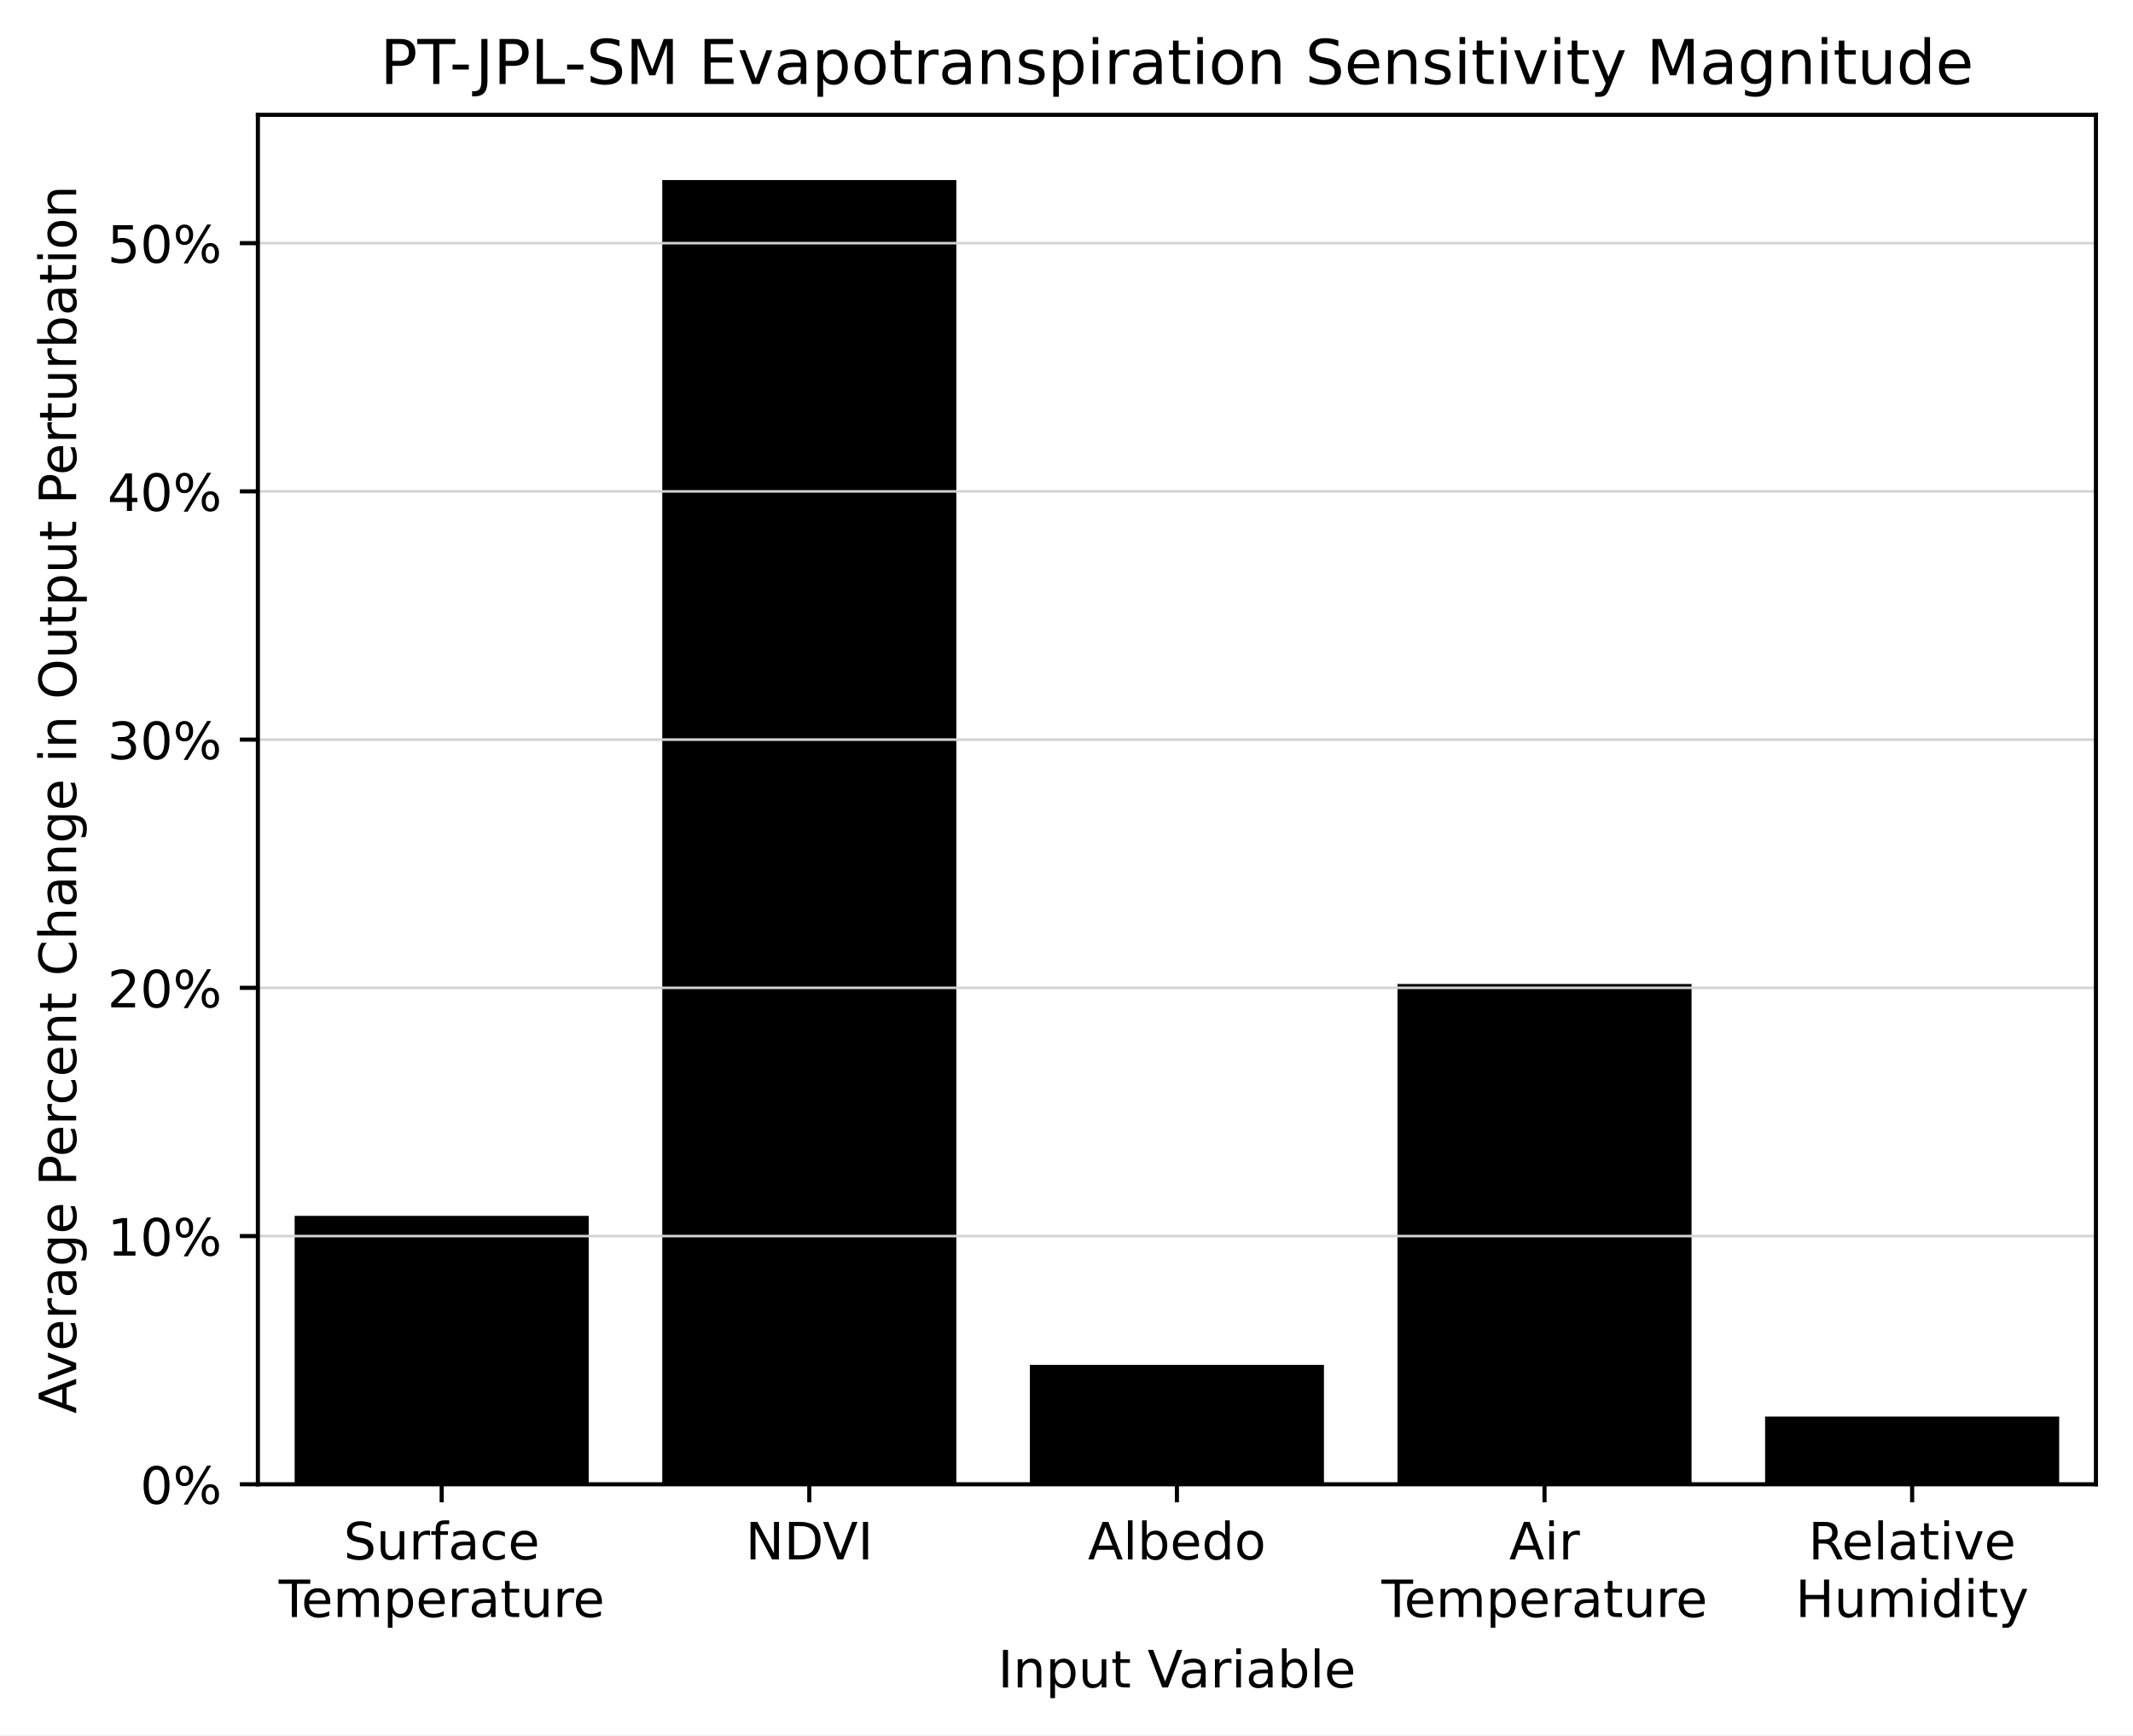
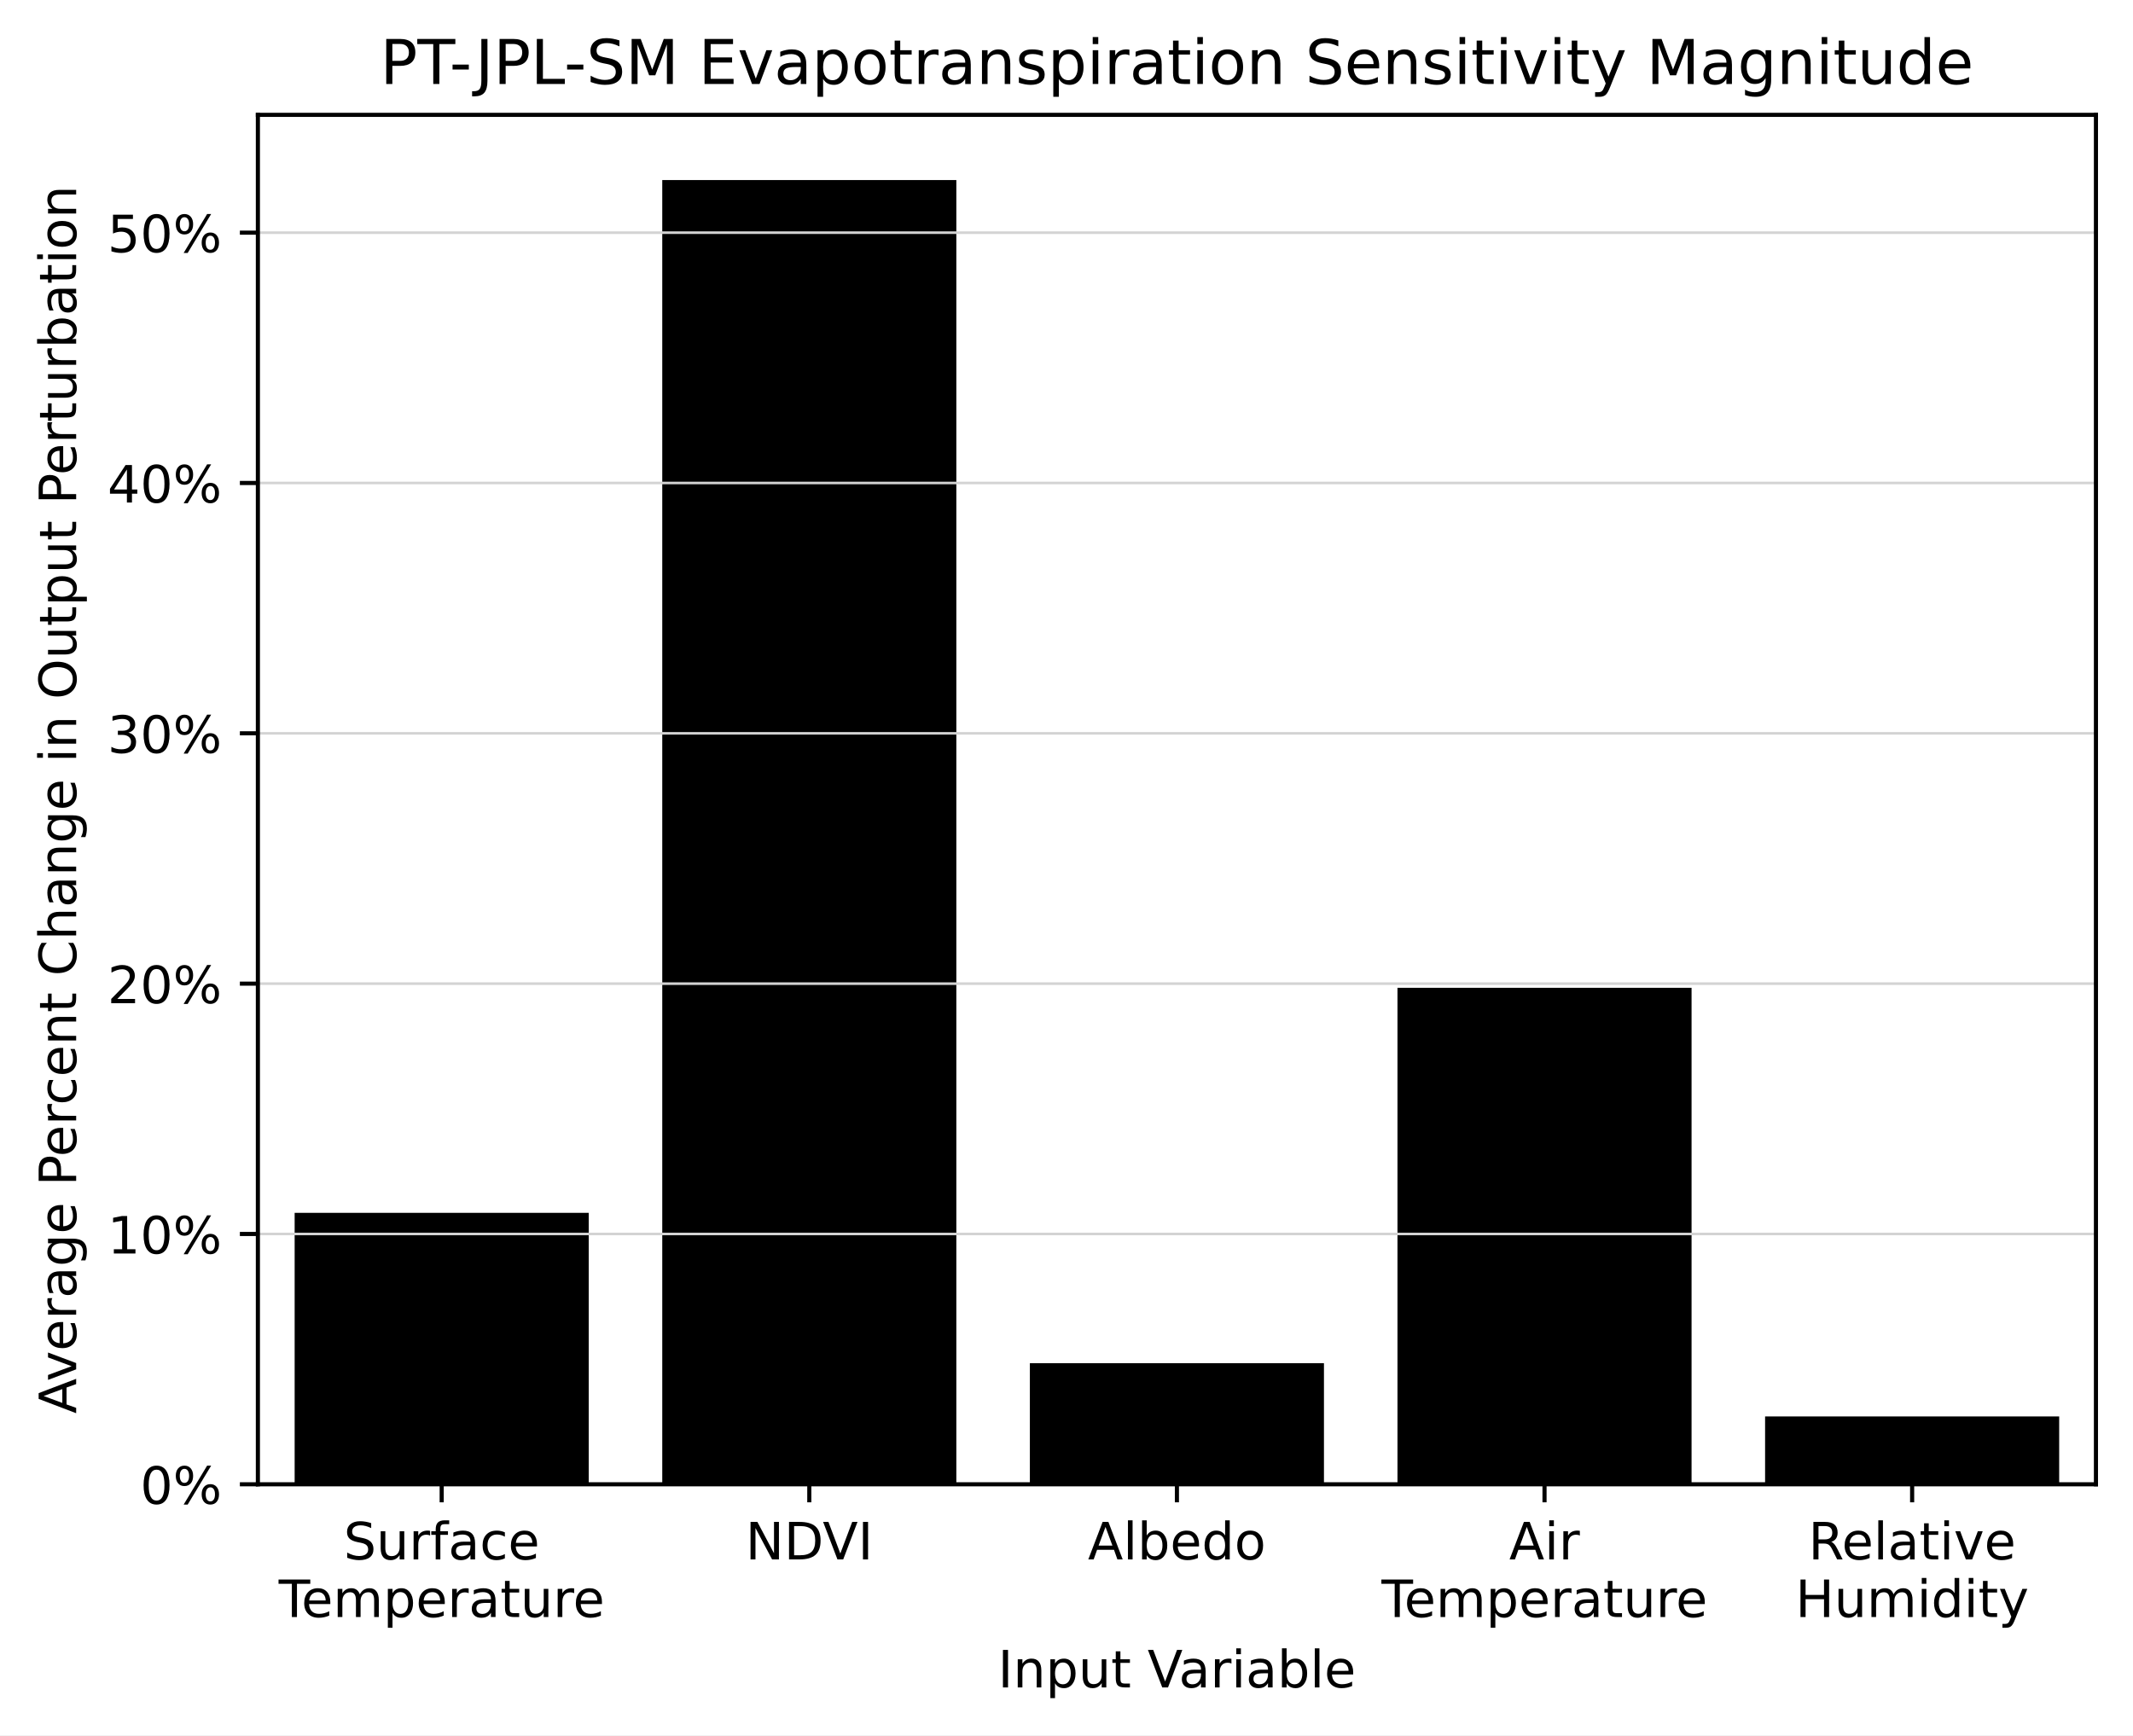
<svg xmlns="http://www.w3.org/2000/svg" xmlns:xlink="http://www.w3.org/1999/xlink" width="414.425pt" height="337.184pt" viewBox="0 0 414.425 337.184" version="1.1">
  <defs>
    <style type="text/css">*{stroke-linejoin: round; stroke-linecap: butt}</style>
  </defs>
  <g id="figure_1">
    <g id="patch_1">
      <path d="M 0 337.184  L 414.425 337.184  L 414.425 0  L 0 0  z " style="fill: #ffffff" />
    </g>
    <g id="axes_1">
      <g id="patch_2">
        <path d="M 50.105 288.43  L 407.225 288.43  L 407.225 22.318  L 50.105 22.318  z " style="fill: #ffffff" />
      </g>
      <g id="patch_3">
-         <path d="M 57.247 288.43  L 114.386 288.43  L 114.386 236.271  L 57.247 236.271  z " clip-path="url(#p1e5cb70c70)" />
+         <path d="M 57.247 288.43  L 114.386 288.43  L 114.386 235.681  L 57.247 235.681  z " clip-path="url(#p29e7e5ae4b)" />
      </g>
      <g id="patch_4">
-         <path d="M 128.671 288.43  L 185.81 288.43  L 185.81 34.99  L 128.671 34.99  z " clip-path="url(#p1e5cb70c70)" />
+         <path d="M 128.671 288.43  L 185.81 288.43  L 185.81 34.99  L 128.671 34.99  z " clip-path="url(#p29e7e5ae4b)" />
      </g>
      <g id="patch_5">
-         <path d="M 200.095 288.43  L 257.234 288.43  L 257.234 265.218  L 200.095 265.218  z " clip-path="url(#p1e5cb70c70)" />
+         <path d="M 200.095 288.43  L 257.234 288.43  L 257.234 264.898  L 200.095 264.898  z " clip-path="url(#p29e7e5ae4b)" />
      </g>
      <g id="patch_6">
-         <path d="M 271.519 288.43  L 328.658 288.43  L 328.658 191.206  L 271.519 191.206  z " clip-path="url(#p1e5cb70c70)" />
+         <path d="M 271.519 288.43  L 328.658 288.43  L 328.658 191.952  L 271.519 191.952  z " clip-path="url(#p29e7e5ae4b)" />
      </g>
      <g id="patch_7">
-         <path d="M 342.943 288.43  L 400.082 288.43  L 400.082 275.267  L 342.943 275.267  z " clip-path="url(#p1e5cb70c70)" />
+         <path d="M 342.943 288.43  L 400.082 288.43  L 400.082 275.239  L 342.943 275.239  z " clip-path="url(#p29e7e5ae4b)" />
      </g>
      <g id="matplotlib.axis_1">
        <g id="xtick_1">
          <g id="line2d_1">
            <defs>
-               <path id="m67c8a18d00" d="M 0 0  L 0 3.5  " style="stroke: #000000; stroke-width: 0.8" />
+               <path id="m92caedf7f4" d="M 0 0  L 0 3.5  " style="stroke: #000000; stroke-width: 0.8" />
            </defs>
            <g>
-               <use xlink:href="#m67c8a18d00" x="85.817" y="288.43" style="stroke: #000000; stroke-width: 0.8" />
+               <use xlink:href="#m92caedf7f4" x="85.817" y="288.43" style="stroke: #000000; stroke-width: 0.8" />
            </g>
          </g>
          <g id="text_1">
            <g transform="translate(66.76825 303.0286) scale(0.1 -0.1)">
              <defs>
                <path id="DejaVuSans-53" d="M 3425 4513  L 3425 3897  Q 3066 4069 2747 4153  Q 2428 4238 2131 4238  Q 1616 4238 1336 4038  Q 1056 3838 1056 3469  Q 1056 3159 1242 3001  Q 1428 2844 1947 2747  L 2328 2669  Q 3034 2534 3370 2195  Q 3706 1856 3706 1288  Q 3706 609 3251 259  Q 2797 -91 1919 -91  Q 1588 -91 1214 -16  Q 841 59 441 206  L 441 856  Q 825 641 1194 531  Q 1563 422 1919 422  Q 2459 422 2753 634  Q 3047 847 3047 1241  Q 3047 1584 2836 1778  Q 2625 1972 2144 2069  L 1759 2144  Q 1053 2284 737 2584  Q 422 2884 422 3419  Q 422 4038 858 4394  Q 1294 4750 2059 4750  Q 2388 4750 2728 4690  Q 3069 4631 3425 4513  z " transform="scale(0.015625)" />
                <path id="DejaVuSans-75" d="M 544 1381  L 544 3500  L 1119 3500  L 1119 1403  Q 1119 906 1312 657  Q 1506 409 1894 409  Q 2359 409 2629 706  Q 2900 1003 2900 1516  L 2900 3500  L 3475 3500  L 3475 0  L 2900 0  L 2900 538  Q 2691 219 2414 64  Q 2138 -91 1772 -91  Q 1169 -91 856 284  Q 544 659 544 1381  z M 1991 3584  L 1991 3584  z " transform="scale(0.015625)" />
                <path id="DejaVuSans-72" d="M 2631 2963  Q 2534 3019 2420 3045  Q 2306 3072 2169 3072  Q 1681 3072 1420 2755  Q 1159 2438 1159 1844  L 1159 0  L 581 0  L 581 3500  L 1159 3500  L 1159 2956  Q 1341 3275 1631 3429  Q 1922 3584 2338 3584  Q 2397 3584 2469 3576  Q 2541 3569 2628 3553  L 2631 2963  z " transform="scale(0.015625)" />
                <path id="DejaVuSans-66" d="M 2375 4863  L 2375 4384  L 1825 4384  Q 1516 4384 1395 4259  Q 1275 4134 1275 3809  L 1275 3500  L 2222 3500  L 2222 3053  L 1275 3053  L 1275 0  L 697 0  L 697 3053  L 147 3053  L 147 3500  L 697 3500  L 697 3744  Q 697 4328 969 4595  Q 1241 4863 1831 4863  L 2375 4863  z " transform="scale(0.015625)" />
                <path id="DejaVuSans-61" d="M 2194 1759  Q 1497 1759 1228 1600  Q 959 1441 959 1056  Q 959 750 1161 570  Q 1363 391 1709 391  Q 2188 391 2477 730  Q 2766 1069 2766 1631  L 2766 1759  L 2194 1759  z M 3341 1997  L 3341 0  L 2766 0  L 2766 531  Q 2569 213 2275 61  Q 1981 -91 1556 -91  Q 1019 -91 701 211  Q 384 513 384 1019  Q 384 1609 779 1909  Q 1175 2209 1959 2209  L 2766 2209  L 2766 2266  Q 2766 2663 2505 2880  Q 2244 3097 1772 3097  Q 1472 3097 1187 3025  Q 903 2953 641 2809  L 641 3341  Q 956 3463 1253 3523  Q 1550 3584 1831 3584  Q 2591 3584 2966 3190  Q 3341 2797 3341 1997  z " transform="scale(0.015625)" />
                <path id="DejaVuSans-63" d="M 3122 3366  L 3122 2828  Q 2878 2963 2633 3030  Q 2388 3097 2138 3097  Q 1578 3097 1268 2742  Q 959 2388 959 1747  Q 959 1106 1268 751  Q 1578 397 2138 397  Q 2388 397 2633 464  Q 2878 531 3122 666  L 3122 134  Q 2881 22 2623 -34  Q 2366 -91 2075 -91  Q 1284 -91 818 406  Q 353 903 353 1747  Q 353 2603 823 3093  Q 1294 3584 2113 3584  Q 2378 3584 2631 3529  Q 2884 3475 3122 3366  z " transform="scale(0.015625)" />
                <path id="DejaVuSans-65" d="M 3597 1894  L 3597 1613  L 953 1613  Q 991 1019 1311 708  Q 1631 397 2203 397  Q 2534 397 2845 478  Q 3156 559 3463 722  L 3463 178  Q 3153 47 2828 -22  Q 2503 -91 2169 -91  Q 1331 -91 842 396  Q 353 884 353 1716  Q 353 2575 817 3079  Q 1281 3584 2069 3584  Q 2775 3584 3186 3129  Q 3597 2675 3597 1894  z M 3022 2063  Q 3016 2534 2758 2815  Q 2500 3097 2075 3097  Q 1594 3097 1305 2825  Q 1016 2553 972 2059  L 3022 2063  z " transform="scale(0.015625)" />
              </defs>
              <use xlink:href="#DejaVuSans-53" />
              <use xlink:href="#DejaVuSans-75" transform="translate(63.47656 0)" />
              <use xlink:href="#DejaVuSans-72" transform="translate(126.8555 0)" />
              <use xlink:href="#DejaVuSans-66" transform="translate(167.9688 0)" />
              <use xlink:href="#DejaVuSans-61" transform="translate(203.1738 0)" />
              <use xlink:href="#DejaVuSans-63" transform="translate(264.4531 0)" />
              <use xlink:href="#DejaVuSans-65" transform="translate(319.4336 0)" />
            </g>
            <g transform="translate(54.14716 314.2264) scale(0.1 -0.1)">
              <defs>
                <path id="DejaVuSans-54" d="M -19 4666  L 3928 4666  L 3928 4134  L 2272 4134  L 2272 0  L 1638 0  L 1638 4134  L -19 4134  L -19 4666  z " transform="scale(0.015625)" />
                <path id="DejaVuSans-6d" d="M 3328 2828  Q 3544 3216 3844 3400  Q 4144 3584 4550 3584  Q 5097 3584 5394 3201  Q 5691 2819 5691 2113  L 5691 0  L 5113 0  L 5113 2094  Q 5113 2597 4934 2840  Q 4756 3084 4391 3084  Q 3944 3084 3684 2787  Q 3425 2491 3425 1978  L 3425 0  L 2847 0  L 2847 2094  Q 2847 2600 2669 2842  Q 2491 3084 2119 3084  Q 1678 3084 1418 2786  Q 1159 2488 1159 1978  L 1159 0  L 581 0  L 581 3500  L 1159 3500  L 1159 2956  Q 1356 3278 1631 3431  Q 1906 3584 2284 3584  Q 2666 3584 2933 3390  Q 3200 3197 3328 2828  z " transform="scale(0.015625)" />
                <path id="DejaVuSans-70" d="M 1159 525  L 1159 -1331  L 581 -1331  L 581 3500  L 1159 3500  L 1159 2969  Q 1341 3281 1617 3432  Q 1894 3584 2278 3584  Q 2916 3584 3314 3078  Q 3713 2572 3713 1747  Q 3713 922 3314 415  Q 2916 -91 2278 -91  Q 1894 -91 1617 61  Q 1341 213 1159 525  z M 3116 1747  Q 3116 2381 2855 2742  Q 2594 3103 2138 3103  Q 1681 3103 1420 2742  Q 1159 2381 1159 1747  Q 1159 1113 1420 752  Q 1681 391 2138 391  Q 2594 391 2855 752  Q 3116 1113 3116 1747  z " transform="scale(0.015625)" />
                <path id="DejaVuSans-74" d="M 1172 4494  L 1172 3500  L 2356 3500  L 2356 3053  L 1172 3053  L 1172 1153  Q 1172 725 1289 603  Q 1406 481 1766 481  L 2356 481  L 2356 0  L 1766 0  Q 1100 0 847 248  Q 594 497 594 1153  L 594 3053  L 172 3053  L 172 3500  L 594 3500  L 594 4494  L 1172 4494  z " transform="scale(0.015625)" />
              </defs>
              <use xlink:href="#DejaVuSans-54" />
              <use xlink:href="#DejaVuSans-65" transform="translate(44.08398 0)" />
              <use xlink:href="#DejaVuSans-6d" transform="translate(105.6074 0)" />
              <use xlink:href="#DejaVuSans-70" transform="translate(203.0195 0)" />
              <use xlink:href="#DejaVuSans-65" transform="translate(266.4961 0)" />
              <use xlink:href="#DejaVuSans-72" transform="translate(328.0195 0)" />
              <use xlink:href="#DejaVuSans-61" transform="translate(369.1328 0)" />
              <use xlink:href="#DejaVuSans-74" transform="translate(430.4121 0)" />
              <use xlink:href="#DejaVuSans-75" transform="translate(469.6211 0)" />
              <use xlink:href="#DejaVuSans-72" transform="translate(533 0)" />
              <use xlink:href="#DejaVuSans-65" transform="translate(571.8633 0)" />
            </g>
          </g>
        </g>
        <g id="xtick_2">
          <g id="line2d_2">
            <g>
-               <use xlink:href="#m67c8a18d00" x="157.241" y="288.43" style="stroke: #000000; stroke-width: 0.8" />
+               <use xlink:href="#m92caedf7f4" x="157.241" y="288.43" style="stroke: #000000; stroke-width: 0.8" />
            </g>
          </g>
          <g id="text_2">
            <g transform="translate(144.8423 303.0286) scale(0.1 -0.1)">
              <defs>
                <path id="DejaVuSans-4e" d="M 628 4666  L 1478 4666  L 3547 763  L 3547 4666  L 4159 4666  L 4159 0  L 3309 0  L 1241 3903  L 1241 0  L 628 0  L 628 4666  z " transform="scale(0.015625)" />
                <path id="DejaVuSans-44" d="M 1259 4147  L 1259 519  L 2022 519  Q 2988 519 3436 956  Q 3884 1394 3884 2338  Q 3884 3275 3436 3711  Q 2988 4147 2022 4147  L 1259 4147  z M 628 4666  L 1925 4666  Q 3281 4666 3915 4102  Q 4550 3538 4550 2338  Q 4550 1131 3912 565  Q 3275 0 1925 0  L 628 0  L 628 4666  z " transform="scale(0.015625)" />
                <path id="DejaVuSans-56" d="M 1831 0  L 50 4666  L 709 4666  L 2188 738  L 3669 4666  L 4325 4666  L 2547 0  L 1831 0  z " transform="scale(0.015625)" />
                <path id="DejaVuSans-49" d="M 628 4666  L 1259 4666  L 1259 0  L 628 0  L 628 4666  z " transform="scale(0.015625)" />
              </defs>
              <use xlink:href="#DejaVuSans-4e" />
              <use xlink:href="#DejaVuSans-44" transform="translate(74.80469 0)" />
              <use xlink:href="#DejaVuSans-56" transform="translate(150.0566 0)" />
              <use xlink:href="#DejaVuSans-49" transform="translate(218.4648 0)" />
            </g>
          </g>
        </g>
        <g id="xtick_3">
          <g id="line2d_3">
            <g>
-               <use xlink:href="#m67c8a18d00" x="228.665" y="288.43" style="stroke: #000000; stroke-width: 0.8" />
+               <use xlink:href="#m92caedf7f4" x="228.665" y="288.43" style="stroke: #000000; stroke-width: 0.8" />
            </g>
          </g>
          <g id="text_3">
            <g transform="translate(211.3709 303.0286) scale(0.1 -0.1)">
              <defs>
                <path id="DejaVuSans-41" d="M 2188 4044  L 1331 1722  L 3047 1722  L 2188 4044  z M 1831 4666  L 2547 4666  L 4325 0  L 3669 0  L 3244 1197  L 1141 1197  L 716 0  L 50 0  L 1831 4666  z " transform="scale(0.015625)" />
                <path id="DejaVuSans-6c" d="M 603 4863  L 1178 4863  L 1178 0  L 603 0  L 603 4863  z " transform="scale(0.015625)" />
                <path id="DejaVuSans-62" d="M 3116 1747  Q 3116 2381 2855 2742  Q 2594 3103 2138 3103  Q 1681 3103 1420 2742  Q 1159 2381 1159 1747  Q 1159 1113 1420 752  Q 1681 391 2138 391  Q 2594 391 2855 752  Q 3116 1113 3116 1747  z M 1159 2969  Q 1341 3281 1617 3432  Q 1894 3584 2278 3584  Q 2916 3584 3314 3078  Q 3713 2572 3713 1747  Q 3713 922 3314 415  Q 2916 -91 2278 -91  Q 1894 -91 1617 61  Q 1341 213 1159 525  L 1159 0  L 581 0  L 581 4863  L 1159 4863  L 1159 2969  z " transform="scale(0.015625)" />
                <path id="DejaVuSans-64" d="M 2906 2969  L 2906 4863  L 3481 4863  L 3481 0  L 2906 0  L 2906 525  Q 2725 213 2448 61  Q 2172 -91 1784 -91  Q 1150 -91 751 415  Q 353 922 353 1747  Q 353 2572 751 3078  Q 1150 3584 1784 3584  Q 2172 3584 2448 3432  Q 2725 3281 2906 2969  z M 947 1747  Q 947 1113 1208 752  Q 1469 391 1925 391  Q 2381 391 2643 752  Q 2906 1113 2906 1747  Q 2906 2381 2643 2742  Q 2381 3103 1925 3103  Q 1469 3103 1208 2742  Q 947 2381 947 1747  z " transform="scale(0.015625)" />
                <path id="DejaVuSans-6f" d="M 1959 3097  Q 1497 3097 1228 2736  Q 959 2375 959 1747  Q 959 1119 1226 758  Q 1494 397 1959 397  Q 2419 397 2687 759  Q 2956 1122 2956 1747  Q 2956 2369 2687 2733  Q 2419 3097 1959 3097  z M 1959 3584  Q 2709 3584 3137 3096  Q 3566 2609 3566 1747  Q 3566 888 3137 398  Q 2709 -91 1959 -91  Q 1206 -91 779 398  Q 353 888 353 1747  Q 353 2609 779 3096  Q 1206 3584 1959 3584  z " transform="scale(0.015625)" />
              </defs>
              <use xlink:href="#DejaVuSans-41" />
              <use xlink:href="#DejaVuSans-6c" transform="translate(68.4082 0)" />
              <use xlink:href="#DejaVuSans-62" transform="translate(96.19141 0)" />
              <use xlink:href="#DejaVuSans-65" transform="translate(159.668 0)" />
              <use xlink:href="#DejaVuSans-64" transform="translate(221.1914 0)" />
              <use xlink:href="#DejaVuSans-6f" transform="translate(284.668 0)" />
            </g>
          </g>
        </g>
        <g id="xtick_4">
          <g id="line2d_4">
            <g>
-               <use xlink:href="#m67c8a18d00" x="300.089" y="288.43" style="stroke: #000000; stroke-width: 0.8" />
+               <use xlink:href="#m92caedf7f4" x="300.089" y="288.43" style="stroke: #000000; stroke-width: 0.8" />
            </g>
          </g>
          <g id="text_4">
            <g transform="translate(293.2238 303.0286) scale(0.1 -0.1)">
              <defs>
                <path id="DejaVuSans-69" d="M 603 3500  L 1178 3500  L 1178 0  L 603 0  L 603 3500  z M 603 4863  L 1178 4863  L 1178 4134  L 603 4134  L 603 4863  z " transform="scale(0.015625)" />
              </defs>
              <use xlink:href="#DejaVuSans-41" />
              <use xlink:href="#DejaVuSans-69" transform="translate(68.4082 0)" />
              <use xlink:href="#DejaVuSans-72" transform="translate(96.19141 0)" />
            </g>
            <g transform="translate(268.4192 314.2264) scale(0.1 -0.1)">
              <use xlink:href="#DejaVuSans-54" />
              <use xlink:href="#DejaVuSans-65" transform="translate(44.08398 0)" />
              <use xlink:href="#DejaVuSans-6d" transform="translate(105.6074 0)" />
              <use xlink:href="#DejaVuSans-70" transform="translate(203.0195 0)" />
              <use xlink:href="#DejaVuSans-65" transform="translate(266.4961 0)" />
              <use xlink:href="#DejaVuSans-72" transform="translate(328.0195 0)" />
              <use xlink:href="#DejaVuSans-61" transform="translate(369.1328 0)" />
              <use xlink:href="#DejaVuSans-74" transform="translate(430.4121 0)" />
              <use xlink:href="#DejaVuSans-75" transform="translate(469.6211 0)" />
              <use xlink:href="#DejaVuSans-72" transform="translate(533 0)" />
              <use xlink:href="#DejaVuSans-65" transform="translate(571.8633 0)" />
            </g>
          </g>
        </g>
        <g id="xtick_5">
          <g id="line2d_5">
            <g>
-               <use xlink:href="#m67c8a18d00" x="371.513" y="288.43" style="stroke: #000000; stroke-width: 0.8" />
+               <use xlink:href="#m92caedf7f4" x="371.513" y="288.43" style="stroke: #000000; stroke-width: 0.8" />
            </g>
          </g>
          <g id="text_5">
            <g transform="translate(351.3486 303.0286) scale(0.1 -0.1)">
              <defs>
                <path id="DejaVuSans-52" d="M 2841 2188  Q 3044 2119 3236 1894  Q 3428 1669 3622 1275  L 4263 0  L 3584 0  L 2988 1197  Q 2756 1666 2539 1819  Q 2322 1972 1947 1972  L 1259 1972  L 1259 0  L 628 0  L 628 4666  L 2053 4666  Q 2853 4666 3247 4331  Q 3641 3997 3641 3322  Q 3641 2881 3436 2590  Q 3231 2300 2841 2188  z M 1259 4147  L 1259 2491  L 2053 2491  Q 2509 2491 2742 2702  Q 2975 2913 2975 3322  Q 2975 3731 2742 3939  Q 2509 4147 2053 4147  L 1259 4147  z " transform="scale(0.015625)" />
                <path id="DejaVuSans-76" d="M 191 3500  L 800 3500  L 1894 563  L 2988 3500  L 3597 3500  L 2284 0  L 1503 0  L 191 3500  z " transform="scale(0.015625)" />
              </defs>
              <use xlink:href="#DejaVuSans-52" />
              <use xlink:href="#DejaVuSans-65" transform="translate(64.98242 0)" />
              <use xlink:href="#DejaVuSans-6c" transform="translate(126.5059 0)" />
              <use xlink:href="#DejaVuSans-61" transform="translate(154.2891 0)" />
              <use xlink:href="#DejaVuSans-74" transform="translate(215.5684 0)" />
              <use xlink:href="#DejaVuSans-69" transform="translate(254.7773 0)" />
              <use xlink:href="#DejaVuSans-76" transform="translate(282.5605 0)" />
              <use xlink:href="#DejaVuSans-65" transform="translate(341.7402 0)" />
            </g>
            <g transform="translate(348.8416 314.2264) scale(0.1 -0.1)">
              <defs>
                <path id="DejaVuSans-48" d="M 628 4666  L 1259 4666  L 1259 2753  L 3553 2753  L 3553 4666  L 4184 4666  L 4184 0  L 3553 0  L 3553 2222  L 1259 2222  L 1259 0  L 628 0  L 628 4666  z " transform="scale(0.015625)" />
                <path id="DejaVuSans-79" d="M 2059 -325  Q 1816 -950 1584 -1140  Q 1353 -1331 966 -1331  L 506 -1331  L 506 -850  L 844 -850  Q 1081 -850 1212 -737  Q 1344 -625 1503 -206  L 1606 56  L 191 3500  L 800 3500  L 1894 763  L 2988 3500  L 3597 3500  L 2059 -325  z " transform="scale(0.015625)" />
              </defs>
              <use xlink:href="#DejaVuSans-48" />
              <use xlink:href="#DejaVuSans-75" transform="translate(75.19531 0)" />
              <use xlink:href="#DejaVuSans-6d" transform="translate(138.5742 0)" />
              <use xlink:href="#DejaVuSans-69" transform="translate(235.9863 0)" />
              <use xlink:href="#DejaVuSans-64" transform="translate(263.7695 0)" />
              <use xlink:href="#DejaVuSans-69" transform="translate(327.2461 0)" />
              <use xlink:href="#DejaVuSans-74" transform="translate(355.0293 0)" />
              <use xlink:href="#DejaVuSans-79" transform="translate(394.2383 0)" />
            </g>
          </g>
        </g>
        <g id="text_6">
          <g transform="translate(193.8834 327.9045) scale(0.1 -0.1)">
            <defs>
              <path id="DejaVuSans-6e" d="M 3513 2113  L 3513 0  L 2938 0  L 2938 2094  Q 2938 2591 2744 2837  Q 2550 3084 2163 3084  Q 1697 3084 1428 2787  Q 1159 2491 1159 1978  L 1159 0  L 581 0  L 581 3500  L 1159 3500  L 1159 2956  Q 1366 3272 1645 3428  Q 1925 3584 2291 3584  Q 2894 3584 3203 3211  Q 3513 2838 3513 2113  z " transform="scale(0.015625)" />
              <path id="DejaVuSans-20" transform="scale(0.015625)" />
            </defs>
            <use xlink:href="#DejaVuSans-49" />
            <use xlink:href="#DejaVuSans-6e" transform="translate(29.49219 0)" />
            <use xlink:href="#DejaVuSans-70" transform="translate(92.87109 0)" />
            <use xlink:href="#DejaVuSans-75" transform="translate(156.3477 0)" />
            <use xlink:href="#DejaVuSans-74" transform="translate(219.7266 0)" />
            <use xlink:href="#DejaVuSans-20" transform="translate(258.9355 0)" />
            <use xlink:href="#DejaVuSans-56" transform="translate(290.7227 0)" />
            <use xlink:href="#DejaVuSans-61" transform="translate(351.3809 0)" />
            <use xlink:href="#DejaVuSans-72" transform="translate(412.6602 0)" />
            <use xlink:href="#DejaVuSans-69" transform="translate(453.7734 0)" />
            <use xlink:href="#DejaVuSans-61" transform="translate(481.5566 0)" />
            <use xlink:href="#DejaVuSans-62" transform="translate(542.8359 0)" />
            <use xlink:href="#DejaVuSans-6c" transform="translate(606.3125 0)" />
            <use xlink:href="#DejaVuSans-65" transform="translate(634.0957 0)" />
          </g>
        </g>
      </g>
      <g id="matplotlib.axis_2">
        <g id="ytick_1">
          <g id="line2d_6">
-             <path d="M 50.105 288.43  L 407.225 288.43  " clip-path="url(#p1e5cb70c70)" style="fill: none; stroke: #d3d3d3; stroke-width: 0.5; stroke-linecap: square" />
+             <path d="M 50.105 288.43  L 407.225 288.43  " clip-path="url(#p29e7e5ae4b)" style="fill: none; stroke: #d3d3d3; stroke-width: 0.5; stroke-linecap: square" />
          </g>
          <g id="line2d_7">
            <defs>
-               <path id="m267cf92673" d="M 0 0  L -3.5 0  " style="stroke: #000000; stroke-width: 0.8" />
+               <path id="md0ef53df91" d="M 0 0  L -3.5 0  " style="stroke: #000000; stroke-width: 0.8" />
            </defs>
            <g>
-               <use xlink:href="#m267cf92673" x="50.105" y="288.43" style="stroke: #000000; stroke-width: 0.8" />
+               <use xlink:href="#md0ef53df91" x="50.105" y="288.43" style="stroke: #000000; stroke-width: 0.8" />
            </g>
          </g>
          <g id="text_7">
            <g transform="translate(27.24063 292.2293) scale(0.1 -0.1)">
              <defs>
                <path id="DejaVuSans-30" d="M 2034 4250  Q 1547 4250 1301 3770  Q 1056 3291 1056 2328  Q 1056 1369 1301 889  Q 1547 409 2034 409  Q 2525 409 2770 889  Q 3016 1369 3016 2328  Q 3016 3291 2770 3770  Q 2525 4250 2034 4250  z M 2034 4750  Q 2819 4750 3233 4129  Q 3647 3509 3647 2328  Q 3647 1150 3233 529  Q 2819 -91 2034 -91  Q 1250 -91 836 529  Q 422 1150 422 2328  Q 422 3509 836 4129  Q 1250 4750 2034 4750  z " transform="scale(0.015625)" />
                <path id="DejaVuSans-25" d="M 4653 2053  Q 4381 2053 4226 1822  Q 4072 1591 4072 1178  Q 4072 772 4226 539  Q 4381 306 4653 306  Q 4919 306 5073 539  Q 5228 772 5228 1178  Q 5228 1588 5073 1820  Q 4919 2053 4653 2053  z M 4653 2450  Q 5147 2450 5437 2106  Q 5728 1763 5728 1178  Q 5728 594 5436 251  Q 5144 -91 4653 -91  Q 4153 -91 3862 251  Q 3572 594 3572 1178  Q 3572 1766 3864 2108  Q 4156 2450 4653 2450  z M 1428 4353  Q 1159 4353 1004 4120  Q 850 3888 850 3481  Q 850 3069 1003 2837  Q 1156 2606 1428 2606  Q 1700 2606 1854 2837  Q 2009 3069 2009 3481  Q 2009 3884 1853 4118  Q 1697 4353 1428 4353  z M 4250 4750  L 4750 4750  L 1831 -91  L 1331 -91  L 4250 4750  z M 1428 4750  Q 1922 4750 2215 4408  Q 2509 4066 2509 3481  Q 2509 2891 2217 2550  Q 1925 2209 1428 2209  Q 931 2209 642 2551  Q 353 2894 353 3481  Q 353 4063 643 4406  Q 934 4750 1428 4750  z " transform="scale(0.015625)" />
              </defs>
              <use xlink:href="#DejaVuSans-30" />
              <use xlink:href="#DejaVuSans-25" transform="translate(63.62305 0)" />
            </g>
          </g>
        </g>
        <g id="ytick_2">
          <g id="line2d_8">
-             <path d="M 50.105 240.194  L 407.225 240.194  " clip-path="url(#p1e5cb70c70)" style="fill: none; stroke: #d3d3d3; stroke-width: 0.5; stroke-linecap: square" />
+             <path d="M 50.105 239.786  L 407.225 239.786  " clip-path="url(#p29e7e5ae4b)" style="fill: none; stroke: #d3d3d3; stroke-width: 0.5; stroke-linecap: square" />
          </g>
          <g id="line2d_9">
            <g>
-               <use xlink:href="#m267cf92673" x="50.105" y="240.194" style="stroke: #000000; stroke-width: 0.8" />
+               <use xlink:href="#md0ef53df91" x="50.105" y="239.786" style="stroke: #000000; stroke-width: 0.8" />
            </g>
          </g>
          <g id="text_8">
-             <g transform="translate(20.87813 243.9934) scale(0.1 -0.1)">
+             <g transform="translate(20.87813 243.5857) scale(0.1 -0.1)">
              <defs>
                <path id="DejaVuSans-31" d="M 794 531  L 1825 531  L 1825 4091  L 703 3866  L 703 4441  L 1819 4666  L 2450 4666  L 2450 531  L 3481 531  L 3481 0  L 794 0  L 794 531  z " transform="scale(0.015625)" />
              </defs>
              <use xlink:href="#DejaVuSans-31" />
              <use xlink:href="#DejaVuSans-30" transform="translate(63.62305 0)" />
              <use xlink:href="#DejaVuSans-25" transform="translate(127.2461 0)" />
            </g>
          </g>
        </g>
        <g id="ytick_3">
          <g id="line2d_10">
-             <path d="M 50.105 191.958  L 407.225 191.958  " clip-path="url(#p1e5cb70c70)" style="fill: none; stroke: #d3d3d3; stroke-width: 0.5; stroke-linecap: square" />
+             <path d="M 50.105 191.143  L 407.225 191.143  " clip-path="url(#p29e7e5ae4b)" style="fill: none; stroke: #d3d3d3; stroke-width: 0.5; stroke-linecap: square" />
          </g>
          <g id="line2d_11">
            <g>
-               <use xlink:href="#m267cf92673" x="50.105" y="191.958" style="stroke: #000000; stroke-width: 0.8" />
+               <use xlink:href="#md0ef53df91" x="50.105" y="191.143" style="stroke: #000000; stroke-width: 0.8" />
            </g>
          </g>
          <g id="text_9">
-             <g transform="translate(20.87813 195.7574) scale(0.1 -0.1)">
+             <g transform="translate(20.87813 194.942) scale(0.1 -0.1)">
              <defs>
                <path id="DejaVuSans-32" d="M 1228 531  L 3431 531  L 3431 0  L 469 0  L 469 531  Q 828 903 1448 1529  Q 2069 2156 2228 2338  Q 2531 2678 2651 2914  Q 2772 3150 2772 3378  Q 2772 3750 2511 3984  Q 2250 4219 1831 4219  Q 1534 4219 1204 4116  Q 875 4013 500 3803  L 500 4441  Q 881 4594 1212 4672  Q 1544 4750 1819 4750  Q 2544 4750 2975 4387  Q 3406 4025 3406 3419  Q 3406 3131 3298 2873  Q 3191 2616 2906 2266  Q 2828 2175 2409 1742  Q 1991 1309 1228 531  z " transform="scale(0.015625)" />
              </defs>
              <use xlink:href="#DejaVuSans-32" />
              <use xlink:href="#DejaVuSans-30" transform="translate(63.62305 0)" />
              <use xlink:href="#DejaVuSans-25" transform="translate(127.2461 0)" />
            </g>
          </g>
        </g>
        <g id="ytick_4">
          <g id="line2d_12">
-             <path d="M 50.105 143.722  L 407.225 143.722  " clip-path="url(#p1e5cb70c70)" style="fill: none; stroke: #d3d3d3; stroke-width: 0.5; stroke-linecap: square" />
+             <path d="M 50.105 142.499  L 407.225 142.499  " clip-path="url(#p29e7e5ae4b)" style="fill: none; stroke: #d3d3d3; stroke-width: 0.5; stroke-linecap: square" />
          </g>
          <g id="line2d_13">
            <g>
-               <use xlink:href="#m267cf92673" x="50.105" y="143.722" style="stroke: #000000; stroke-width: 0.8" />
+               <use xlink:href="#md0ef53df91" x="50.105" y="142.499" style="stroke: #000000; stroke-width: 0.8" />
            </g>
          </g>
          <g id="text_10">
-             <g transform="translate(20.87813 147.5215) scale(0.1 -0.1)">
+             <g transform="translate(20.87813 146.2984) scale(0.1 -0.1)">
              <defs>
                <path id="DejaVuSans-33" d="M 2597 2516  Q 3050 2419 3304 2112  Q 3559 1806 3559 1356  Q 3559 666 3084 287  Q 2609 -91 1734 -91  Q 1441 -91 1130 -33  Q 819 25 488 141  L 488 750  Q 750 597 1062 519  Q 1375 441 1716 441  Q 2309 441 2620 675  Q 2931 909 2931 1356  Q 2931 1769 2642 2001  Q 2353 2234 1838 2234  L 1294 2234  L 1294 2753  L 1863 2753  Q 2328 2753 2575 2939  Q 2822 3125 2822 3475  Q 2822 3834 2567 4026  Q 2313 4219 1838 4219  Q 1578 4219 1281 4162  Q 984 4106 628 3988  L 628 4550  Q 988 4650 1302 4700  Q 1616 4750 1894 4750  Q 2613 4750 3031 4423  Q 3450 4097 3450 3541  Q 3450 3153 3228 2886  Q 3006 2619 2597 2516  z " transform="scale(0.015625)" />
              </defs>
              <use xlink:href="#DejaVuSans-33" />
              <use xlink:href="#DejaVuSans-30" transform="translate(63.62305 0)" />
              <use xlink:href="#DejaVuSans-25" transform="translate(127.2461 0)" />
            </g>
          </g>
        </g>
        <g id="ytick_5">
          <g id="line2d_14">
-             <path d="M 50.105 95.486  L 407.225 95.486  " clip-path="url(#p1e5cb70c70)" style="fill: none; stroke: #d3d3d3; stroke-width: 0.5; stroke-linecap: square" />
+             <path d="M 50.105 93.855  L 407.225 93.855  " clip-path="url(#p29e7e5ae4b)" style="fill: none; stroke: #d3d3d3; stroke-width: 0.5; stroke-linecap: square" />
          </g>
          <g id="line2d_15">
            <g>
-               <use xlink:href="#m267cf92673" x="50.105" y="95.486" style="stroke: #000000; stroke-width: 0.8" />
+               <use xlink:href="#md0ef53df91" x="50.105" y="93.855" style="stroke: #000000; stroke-width: 0.8" />
            </g>
          </g>
          <g id="text_11">
-             <g transform="translate(20.87813 99.28555) scale(0.1 -0.1)">
+             <g transform="translate(20.87813 97.65471) scale(0.1 -0.1)">
              <defs>
                <path id="DejaVuSans-34" d="M 2419 4116  L 825 1625  L 2419 1625  L 2419 4116  z M 2253 4666  L 3047 4666  L 3047 1625  L 3713 1625  L 3713 1100  L 3047 1100  L 3047 0  L 2419 0  L 2419 1100  L 313 1100  L 313 1709  L 2253 4666  z " transform="scale(0.015625)" />
              </defs>
              <use xlink:href="#DejaVuSans-34" />
              <use xlink:href="#DejaVuSans-30" transform="translate(63.62305 0)" />
              <use xlink:href="#DejaVuSans-25" transform="translate(127.2461 0)" />
            </g>
          </g>
        </g>
        <g id="ytick_6">
          <g id="line2d_16">
-             <path d="M 50.105 47.25  L 407.225 47.25  " clip-path="url(#p1e5cb70c70)" style="fill: none; stroke: #d3d3d3; stroke-width: 0.5; stroke-linecap: square" />
+             <path d="M 50.105 45.212  L 407.225 45.212  " clip-path="url(#p29e7e5ae4b)" style="fill: none; stroke: #d3d3d3; stroke-width: 0.5; stroke-linecap: square" />
          </g>
          <g id="line2d_17">
            <g>
-               <use xlink:href="#m267cf92673" x="50.105" y="47.25" style="stroke: #000000; stroke-width: 0.8" />
+               <use xlink:href="#md0ef53df91" x="50.105" y="45.212" style="stroke: #000000; stroke-width: 0.8" />
            </g>
          </g>
          <g id="text_12">
-             <g transform="translate(20.87813 51.0496) scale(0.1 -0.1)">
+             <g transform="translate(20.87813 49.01105) scale(0.1 -0.1)">
              <defs>
                <path id="DejaVuSans-35" d="M 691 4666  L 3169 4666  L 3169 4134  L 1269 4134  L 1269 2991  Q 1406 3038 1543 3061  Q 1681 3084 1819 3084  Q 2600 3084 3056 2656  Q 3513 2228 3513 1497  Q 3513 744 3044 326  Q 2575 -91 1722 -91  Q 1428 -91 1123 -41  Q 819 9 494 109  L 494 744  Q 775 591 1075 516  Q 1375 441 1709 441  Q 2250 441 2565 725  Q 2881 1009 2881 1497  Q 2881 1984 2565 2268  Q 2250 2553 1709 2553  Q 1456 2553 1204 2497  Q 953 2441 691 2322  L 691 4666  z " transform="scale(0.015625)" />
              </defs>
              <use xlink:href="#DejaVuSans-35" />
              <use xlink:href="#DejaVuSans-30" transform="translate(63.62305 0)" />
              <use xlink:href="#DejaVuSans-25" transform="translate(127.2461 0)" />
            </g>
          </g>
        </g>
        <g id="text_13">
          <g transform="translate(14.79844 274.6952) rotate(-90) scale(0.1 -0.1)">
            <defs>
              <path id="DejaVuSans-67" d="M 2906 1791  Q 2906 2416 2648 2759  Q 2391 3103 1925 3103  Q 1463 3103 1205 2759  Q 947 2416 947 1791  Q 947 1169 1205 825  Q 1463 481 1925 481  Q 2391 481 2648 825  Q 2906 1169 2906 1791  z M 3481 434  Q 3481 -459 3084 -895  Q 2688 -1331 1869 -1331  Q 1566 -1331 1297 -1286  Q 1028 -1241 775 -1147  L 775 -588  Q 1028 -725 1275 -790  Q 1522 -856 1778 -856  Q 2344 -856 2625 -561  Q 2906 -266 2906 331  L 2906 616  Q 2728 306 2450 153  Q 2172 0 1784 0  Q 1141 0 747 490  Q 353 981 353 1791  Q 353 2603 747 3093  Q 1141 3584 1784 3584  Q 2172 3584 2450 3431  Q 2728 3278 2906 2969  L 2906 3500  L 3481 3500  L 3481 434  z " transform="scale(0.015625)" />
              <path id="DejaVuSans-50" d="M 1259 4147  L 1259 2394  L 2053 2394  Q 2494 2394 2734 2622  Q 2975 2850 2975 3272  Q 2975 3691 2734 3919  Q 2494 4147 2053 4147  L 1259 4147  z M 628 4666  L 2053 4666  Q 2838 4666 3239 4311  Q 3641 3956 3641 3272  Q 3641 2581 3239 2228  Q 2838 1875 2053 1875  L 1259 1875  L 1259 0  L 628 0  L 628 4666  z " transform="scale(0.015625)" />
              <path id="DejaVuSans-43" d="M 4122 4306  L 4122 3641  Q 3803 3938 3442 4084  Q 3081 4231 2675 4231  Q 1875 4231 1450 3742  Q 1025 3253 1025 2328  Q 1025 1406 1450 917  Q 1875 428 2675 428  Q 3081 428 3442 575  Q 3803 722 4122 1019  L 4122 359  Q 3791 134 3420 21  Q 3050 -91 2638 -91  Q 1578 -91 968 557  Q 359 1206 359 2328  Q 359 3453 968 4101  Q 1578 4750 2638 4750  Q 3056 4750 3426 4639  Q 3797 4528 4122 4306  z " transform="scale(0.015625)" />
              <path id="DejaVuSans-68" d="M 3513 2113  L 3513 0  L 2938 0  L 2938 2094  Q 2938 2591 2744 2837  Q 2550 3084 2163 3084  Q 1697 3084 1428 2787  Q 1159 2491 1159 1978  L 1159 0  L 581 0  L 581 4863  L 1159 4863  L 1159 2956  Q 1366 3272 1645 3428  Q 1925 3584 2291 3584  Q 2894 3584 3203 3211  Q 3513 2838 3513 2113  z " transform="scale(0.015625)" />
              <path id="DejaVuSans-4f" d="M 2522 4238  Q 1834 4238 1429 3725  Q 1025 3213 1025 2328  Q 1025 1447 1429 934  Q 1834 422 2522 422  Q 3209 422 3611 934  Q 4013 1447 4013 2328  Q 4013 3213 3611 3725  Q 3209 4238 2522 4238  z M 2522 4750  Q 3503 4750 4090 4092  Q 4678 3434 4678 2328  Q 4678 1225 4090 567  Q 3503 -91 2522 -91  Q 1538 -91 948 565  Q 359 1222 359 2328  Q 359 3434 948 4092  Q 1538 4750 2522 4750  z " transform="scale(0.015625)" />
            </defs>
            <use xlink:href="#DejaVuSans-41" />
            <use xlink:href="#DejaVuSans-76" transform="translate(62.5332 0)" />
            <use xlink:href="#DejaVuSans-65" transform="translate(121.7129 0)" />
            <use xlink:href="#DejaVuSans-72" transform="translate(183.2363 0)" />
            <use xlink:href="#DejaVuSans-61" transform="translate(224.3496 0)" />
            <use xlink:href="#DejaVuSans-67" transform="translate(285.6289 0)" />
            <use xlink:href="#DejaVuSans-65" transform="translate(349.1055 0)" />
            <use xlink:href="#DejaVuSans-20" transform="translate(410.6289 0)" />
            <use xlink:href="#DejaVuSans-50" transform="translate(442.416 0)" />
            <use xlink:href="#DejaVuSans-65" transform="translate(499.0938 0)" />
            <use xlink:href="#DejaVuSans-72" transform="translate(560.6172 0)" />
            <use xlink:href="#DejaVuSans-63" transform="translate(599.4805 0)" />
            <use xlink:href="#DejaVuSans-65" transform="translate(654.4609 0)" />
            <use xlink:href="#DejaVuSans-6e" transform="translate(715.9844 0)" />
            <use xlink:href="#DejaVuSans-74" transform="translate(779.3633 0)" />
            <use xlink:href="#DejaVuSans-20" transform="translate(818.5723 0)" />
            <use xlink:href="#DejaVuSans-43" transform="translate(850.3594 0)" />
            <use xlink:href="#DejaVuSans-68" transform="translate(920.1836 0)" />
            <use xlink:href="#DejaVuSans-61" transform="translate(983.5625 0)" />
            <use xlink:href="#DejaVuSans-6e" transform="translate(1044.842 0)" />
            <use xlink:href="#DejaVuSans-67" transform="translate(1108.221 0)" />
            <use xlink:href="#DejaVuSans-65" transform="translate(1171.697 0)" />
            <use xlink:href="#DejaVuSans-20" transform="translate(1233.221 0)" />
            <use xlink:href="#DejaVuSans-69" transform="translate(1265.008 0)" />
            <use xlink:href="#DejaVuSans-6e" transform="translate(1292.791 0)" />
            <use xlink:href="#DejaVuSans-20" transform="translate(1356.17 0)" />
            <use xlink:href="#DejaVuSans-4f" transform="translate(1387.957 0)" />
            <use xlink:href="#DejaVuSans-75" transform="translate(1466.668 0)" />
            <use xlink:href="#DejaVuSans-74" transform="translate(1530.047 0)" />
            <use xlink:href="#DejaVuSans-70" transform="translate(1569.256 0)" />
            <use xlink:href="#DejaVuSans-75" transform="translate(1632.732 0)" />
            <use xlink:href="#DejaVuSans-74" transform="translate(1696.111 0)" />
            <use xlink:href="#DejaVuSans-20" transform="translate(1735.32 0)" />
            <use xlink:href="#DejaVuSans-50" transform="translate(1767.107 0)" />
            <use xlink:href="#DejaVuSans-65" transform="translate(1823.785 0)" />
            <use xlink:href="#DejaVuSans-72" transform="translate(1885.309 0)" />
            <use xlink:href="#DejaVuSans-74" transform="translate(1926.422 0)" />
            <use xlink:href="#DejaVuSans-75" transform="translate(1965.631 0)" />
            <use xlink:href="#DejaVuSans-72" transform="translate(2029.01 0)" />
            <use xlink:href="#DejaVuSans-62" transform="translate(2070.123 0)" />
            <use xlink:href="#DejaVuSans-61" transform="translate(2133.6 0)" />
            <use xlink:href="#DejaVuSans-74" transform="translate(2194.879 0)" />
            <use xlink:href="#DejaVuSans-69" transform="translate(2234.088 0)" />
            <use xlink:href="#DejaVuSans-6f" transform="translate(2261.871 0)" />
            <use xlink:href="#DejaVuSans-6e" transform="translate(2323.053 0)" />
          </g>
        </g>
      </g>
      <g id="line2d_18">
-         <path clip-path="url(#p1e5cb70c70)" style="fill: none; stroke: #424242; stroke-width: 2.25; stroke-linecap: square" />
+         <path clip-path="url(#p29e7e5ae4b)" style="fill: none; stroke: #424242; stroke-width: 2.25; stroke-linecap: square" />
      </g>
      <g id="line2d_19">
-         <path clip-path="url(#p1e5cb70c70)" style="fill: none; stroke: #424242; stroke-width: 2.25; stroke-linecap: square" />
+         <path clip-path="url(#p29e7e5ae4b)" style="fill: none; stroke: #424242; stroke-width: 2.25; stroke-linecap: square" />
      </g>
      <g id="line2d_20">
-         <path clip-path="url(#p1e5cb70c70)" style="fill: none; stroke: #424242; stroke-width: 2.25; stroke-linecap: square" />
+         <path clip-path="url(#p29e7e5ae4b)" style="fill: none; stroke: #424242; stroke-width: 2.25; stroke-linecap: square" />
      </g>
      <g id="line2d_21">
-         <path clip-path="url(#p1e5cb70c70)" style="fill: none; stroke: #424242; stroke-width: 2.25; stroke-linecap: square" />
+         <path clip-path="url(#p29e7e5ae4b)" style="fill: none; stroke: #424242; stroke-width: 2.25; stroke-linecap: square" />
      </g>
      <g id="line2d_22">
-         <path clip-path="url(#p1e5cb70c70)" style="fill: none; stroke: #424242; stroke-width: 2.25; stroke-linecap: square" />
+         <path clip-path="url(#p29e7e5ae4b)" style="fill: none; stroke: #424242; stroke-width: 2.25; stroke-linecap: square" />
      </g>
      <g id="patch_8">
        <path d="M 50.105 288.43  L 50.105 22.318  " style="fill: none; stroke: #000000; stroke-width: 0.8; stroke-linejoin: miter; stroke-linecap: square" />
      </g>
      <g id="patch_9">
        <path d="M 407.225 288.43  L 407.225 22.318  " style="fill: none; stroke: #000000; stroke-width: 0.8; stroke-linejoin: miter; stroke-linecap: square" />
      </g>
      <g id="patch_10">
        <path d="M 50.105 288.43  L 407.225 288.43  " style="fill: none; stroke: #000000; stroke-width: 0.8; stroke-linejoin: miter; stroke-linecap: square" />
      </g>
      <g id="patch_11">
        <path d="M 50.105 22.318  L 407.225 22.318  " style="fill: none; stroke: #000000; stroke-width: 0.8; stroke-linejoin: miter; stroke-linecap: square" />
      </g>
      <g id="text_14">
        <g transform="translate(73.87031 16.31812) scale(0.12 -0.12)">
          <defs>
            <path id="DejaVuSans-2d" d="M 313 2009  L 1997 2009  L 1997 1497  L 313 1497  L 313 2009  z " transform="scale(0.015625)" />
            <path id="DejaVuSans-4a" d="M 628 4666  L 1259 4666  L 1259 325  Q 1259 -519 939 -900  Q 619 -1281 -91 -1281  L -331 -1281  L -331 -750  L -134 -750  Q 284 -750 456 -515  Q 628 -281 628 325  L 628 4666  z " transform="scale(0.015625)" />
            <path id="DejaVuSans-4c" d="M 628 4666  L 1259 4666  L 1259 531  L 3531 531  L 3531 0  L 628 0  L 628 4666  z " transform="scale(0.015625)" />
            <path id="DejaVuSans-4d" d="M 628 4666  L 1569 4666  L 2759 1491  L 3956 4666  L 4897 4666  L 4897 0  L 4281 0  L 4281 4097  L 3078 897  L 2444 897  L 1241 4097  L 1241 0  L 628 0  L 628 4666  z " transform="scale(0.015625)" />
            <path id="DejaVuSans-45" d="M 628 4666  L 3578 4666  L 3578 4134  L 1259 4134  L 1259 2753  L 3481 2753  L 3481 2222  L 1259 2222  L 1259 531  L 3634 531  L 3634 0  L 628 0  L 628 4666  z " transform="scale(0.015625)" />
            <path id="DejaVuSans-73" d="M 2834 3397  L 2834 2853  Q 2591 2978 2328 3040  Q 2066 3103 1784 3103  Q 1356 3103 1142 2972  Q 928 2841 928 2578  Q 928 2378 1081 2264  Q 1234 2150 1697 2047  L 1894 2003  Q 2506 1872 2764 1633  Q 3022 1394 3022 966  Q 3022 478 2636 193  Q 2250 -91 1575 -91  Q 1294 -91 989 -36  Q 684 19 347 128  L 347 722  Q 666 556 975 473  Q 1284 391 1588 391  Q 1994 391 2212 530  Q 2431 669 2431 922  Q 2431 1156 2273 1281  Q 2116 1406 1581 1522  L 1381 1569  Q 847 1681 609 1914  Q 372 2147 372 2553  Q 372 3047 722 3315  Q 1072 3584 1716 3584  Q 2034 3584 2315 3537  Q 2597 3491 2834 3397  z " transform="scale(0.015625)" />
          </defs>
          <use xlink:href="#DejaVuSans-50" />
          <use xlink:href="#DejaVuSans-54" transform="translate(60.30273 0)" />
          <use xlink:href="#DejaVuSans-2d" transform="translate(112.2617 0)" />
          <use xlink:href="#DejaVuSans-4a" transform="translate(153.9707 0)" />
          <use xlink:href="#DejaVuSans-50" transform="translate(183.4629 0)" />
          <use xlink:href="#DejaVuSans-4c" transform="translate(243.7656 0)" />
          <use xlink:href="#DejaVuSans-2d" transform="translate(297.7285 0)" />
          <use xlink:href="#DejaVuSans-53" transform="translate(333.8125 0)" />
          <use xlink:href="#DejaVuSans-4d" transform="translate(397.2891 0)" />
          <use xlink:href="#DejaVuSans-20" transform="translate(483.5684 0)" />
          <use xlink:href="#DejaVuSans-45" transform="translate(515.3555 0)" />
          <use xlink:href="#DejaVuSans-76" transform="translate(578.5391 0)" />
          <use xlink:href="#DejaVuSans-61" transform="translate(637.7188 0)" />
          <use xlink:href="#DejaVuSans-70" transform="translate(698.998 0)" />
          <use xlink:href="#DejaVuSans-6f" transform="translate(762.4746 0)" />
          <use xlink:href="#DejaVuSans-74" transform="translate(823.6562 0)" />
          <use xlink:href="#DejaVuSans-72" transform="translate(862.8652 0)" />
          <use xlink:href="#DejaVuSans-61" transform="translate(903.9785 0)" />
          <use xlink:href="#DejaVuSans-6e" transform="translate(965.2578 0)" />
          <use xlink:href="#DejaVuSans-73" transform="translate(1028.637 0)" />
          <use xlink:href="#DejaVuSans-70" transform="translate(1080.736 0)" />
          <use xlink:href="#DejaVuSans-69" transform="translate(1144.213 0)" />
          <use xlink:href="#DejaVuSans-72" transform="translate(1171.996 0)" />
          <use xlink:href="#DejaVuSans-61" transform="translate(1213.109 0)" />
          <use xlink:href="#DejaVuSans-74" transform="translate(1274.389 0)" />
          <use xlink:href="#DejaVuSans-69" transform="translate(1313.598 0)" />
          <use xlink:href="#DejaVuSans-6f" transform="translate(1341.381 0)" />
          <use xlink:href="#DejaVuSans-6e" transform="translate(1402.562 0)" />
          <use xlink:href="#DejaVuSans-20" transform="translate(1465.941 0)" />
          <use xlink:href="#DejaVuSans-53" transform="translate(1497.729 0)" />
          <use xlink:href="#DejaVuSans-65" transform="translate(1561.205 0)" />
          <use xlink:href="#DejaVuSans-6e" transform="translate(1622.729 0)" />
          <use xlink:href="#DejaVuSans-73" transform="translate(1686.107 0)" />
          <use xlink:href="#DejaVuSans-69" transform="translate(1738.207 0)" />
          <use xlink:href="#DejaVuSans-74" transform="translate(1765.99 0)" />
          <use xlink:href="#DejaVuSans-69" transform="translate(1805.199 0)" />
          <use xlink:href="#DejaVuSans-76" transform="translate(1832.982 0)" />
          <use xlink:href="#DejaVuSans-69" transform="translate(1892.162 0)" />
          <use xlink:href="#DejaVuSans-74" transform="translate(1919.945 0)" />
          <use xlink:href="#DejaVuSans-79" transform="translate(1959.154 0)" />
          <use xlink:href="#DejaVuSans-20" transform="translate(2018.334 0)" />
          <use xlink:href="#DejaVuSans-4d" transform="translate(2050.121 0)" />
          <use xlink:href="#DejaVuSans-61" transform="translate(2136.4 0)" />
          <use xlink:href="#DejaVuSans-67" transform="translate(2197.68 0)" />
          <use xlink:href="#DejaVuSans-6e" transform="translate(2261.156 0)" />
          <use xlink:href="#DejaVuSans-69" transform="translate(2324.535 0)" />
          <use xlink:href="#DejaVuSans-74" transform="translate(2352.318 0)" />
          <use xlink:href="#DejaVuSans-75" transform="translate(2391.527 0)" />
          <use xlink:href="#DejaVuSans-64" transform="translate(2454.906 0)" />
          <use xlink:href="#DejaVuSans-65" transform="translate(2518.383 0)" />
        </g>
      </g>
    </g>
  </g>
  <defs>
-     <clipPath id="p1e5cb70c70">
+     <clipPath id="p29e7e5ae4b">
      <rect x="50.105" y="22.318" width="357.12" height="266.112" />
    </clipPath>
  </defs>
</svg>
